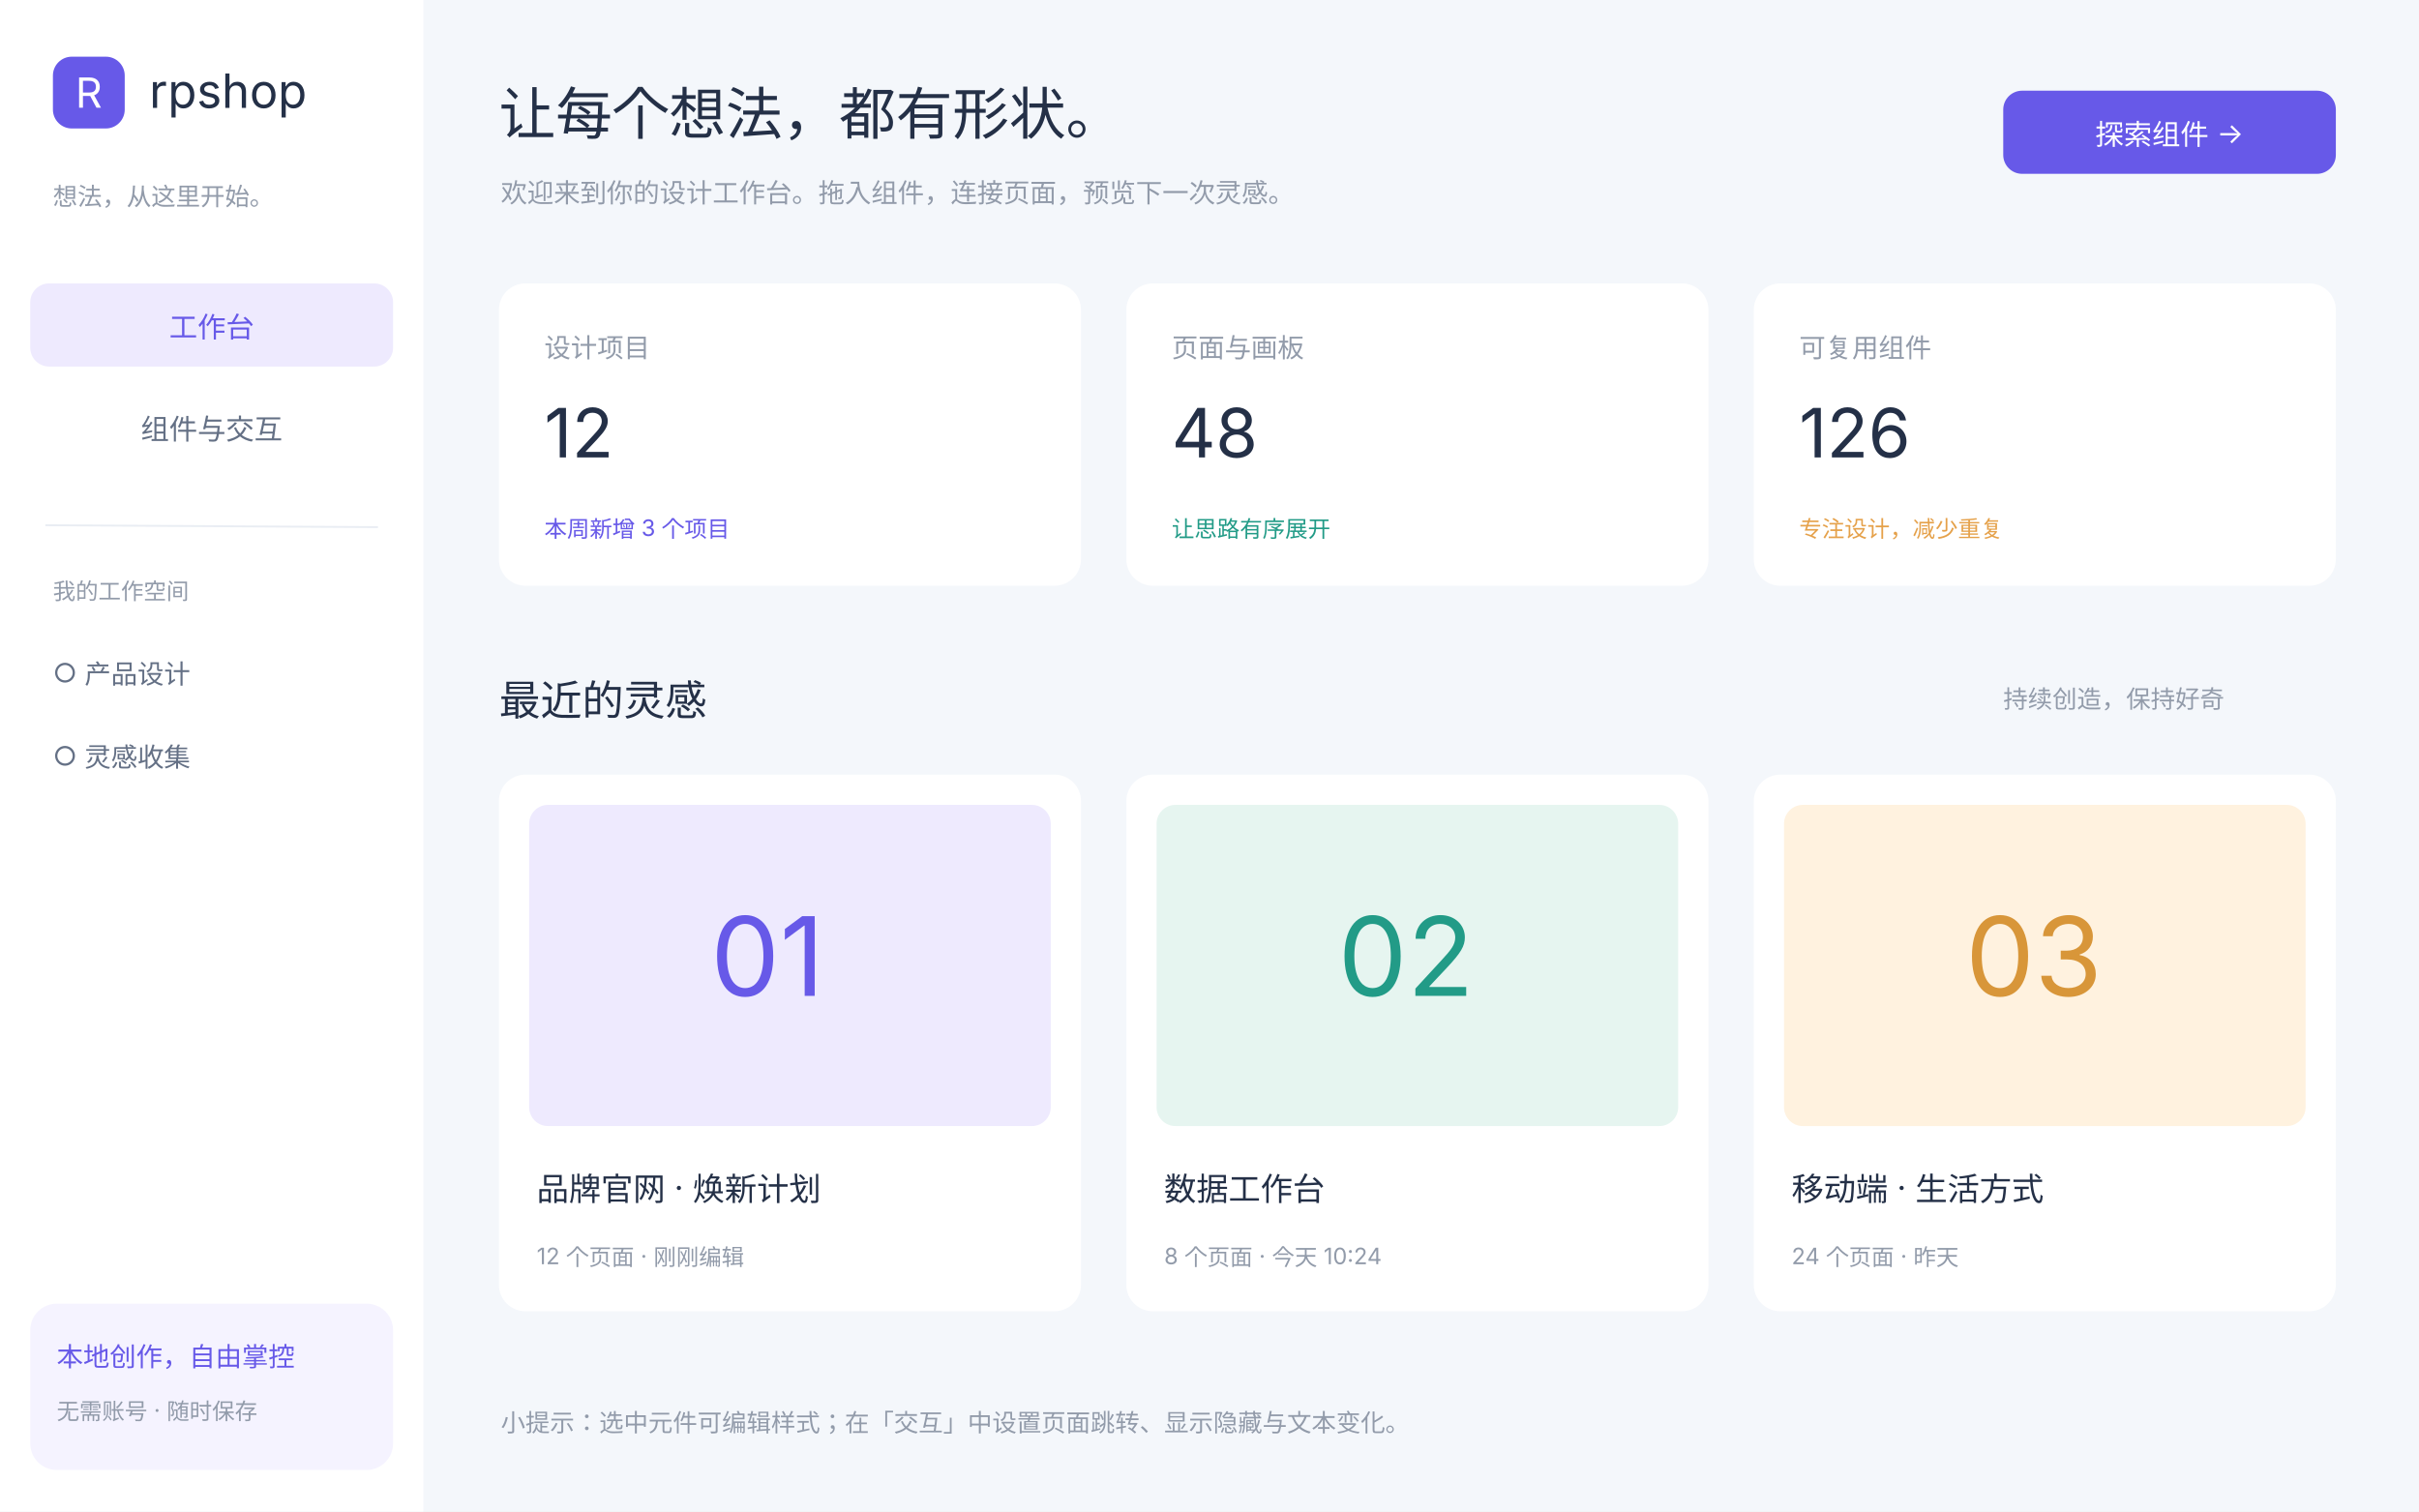
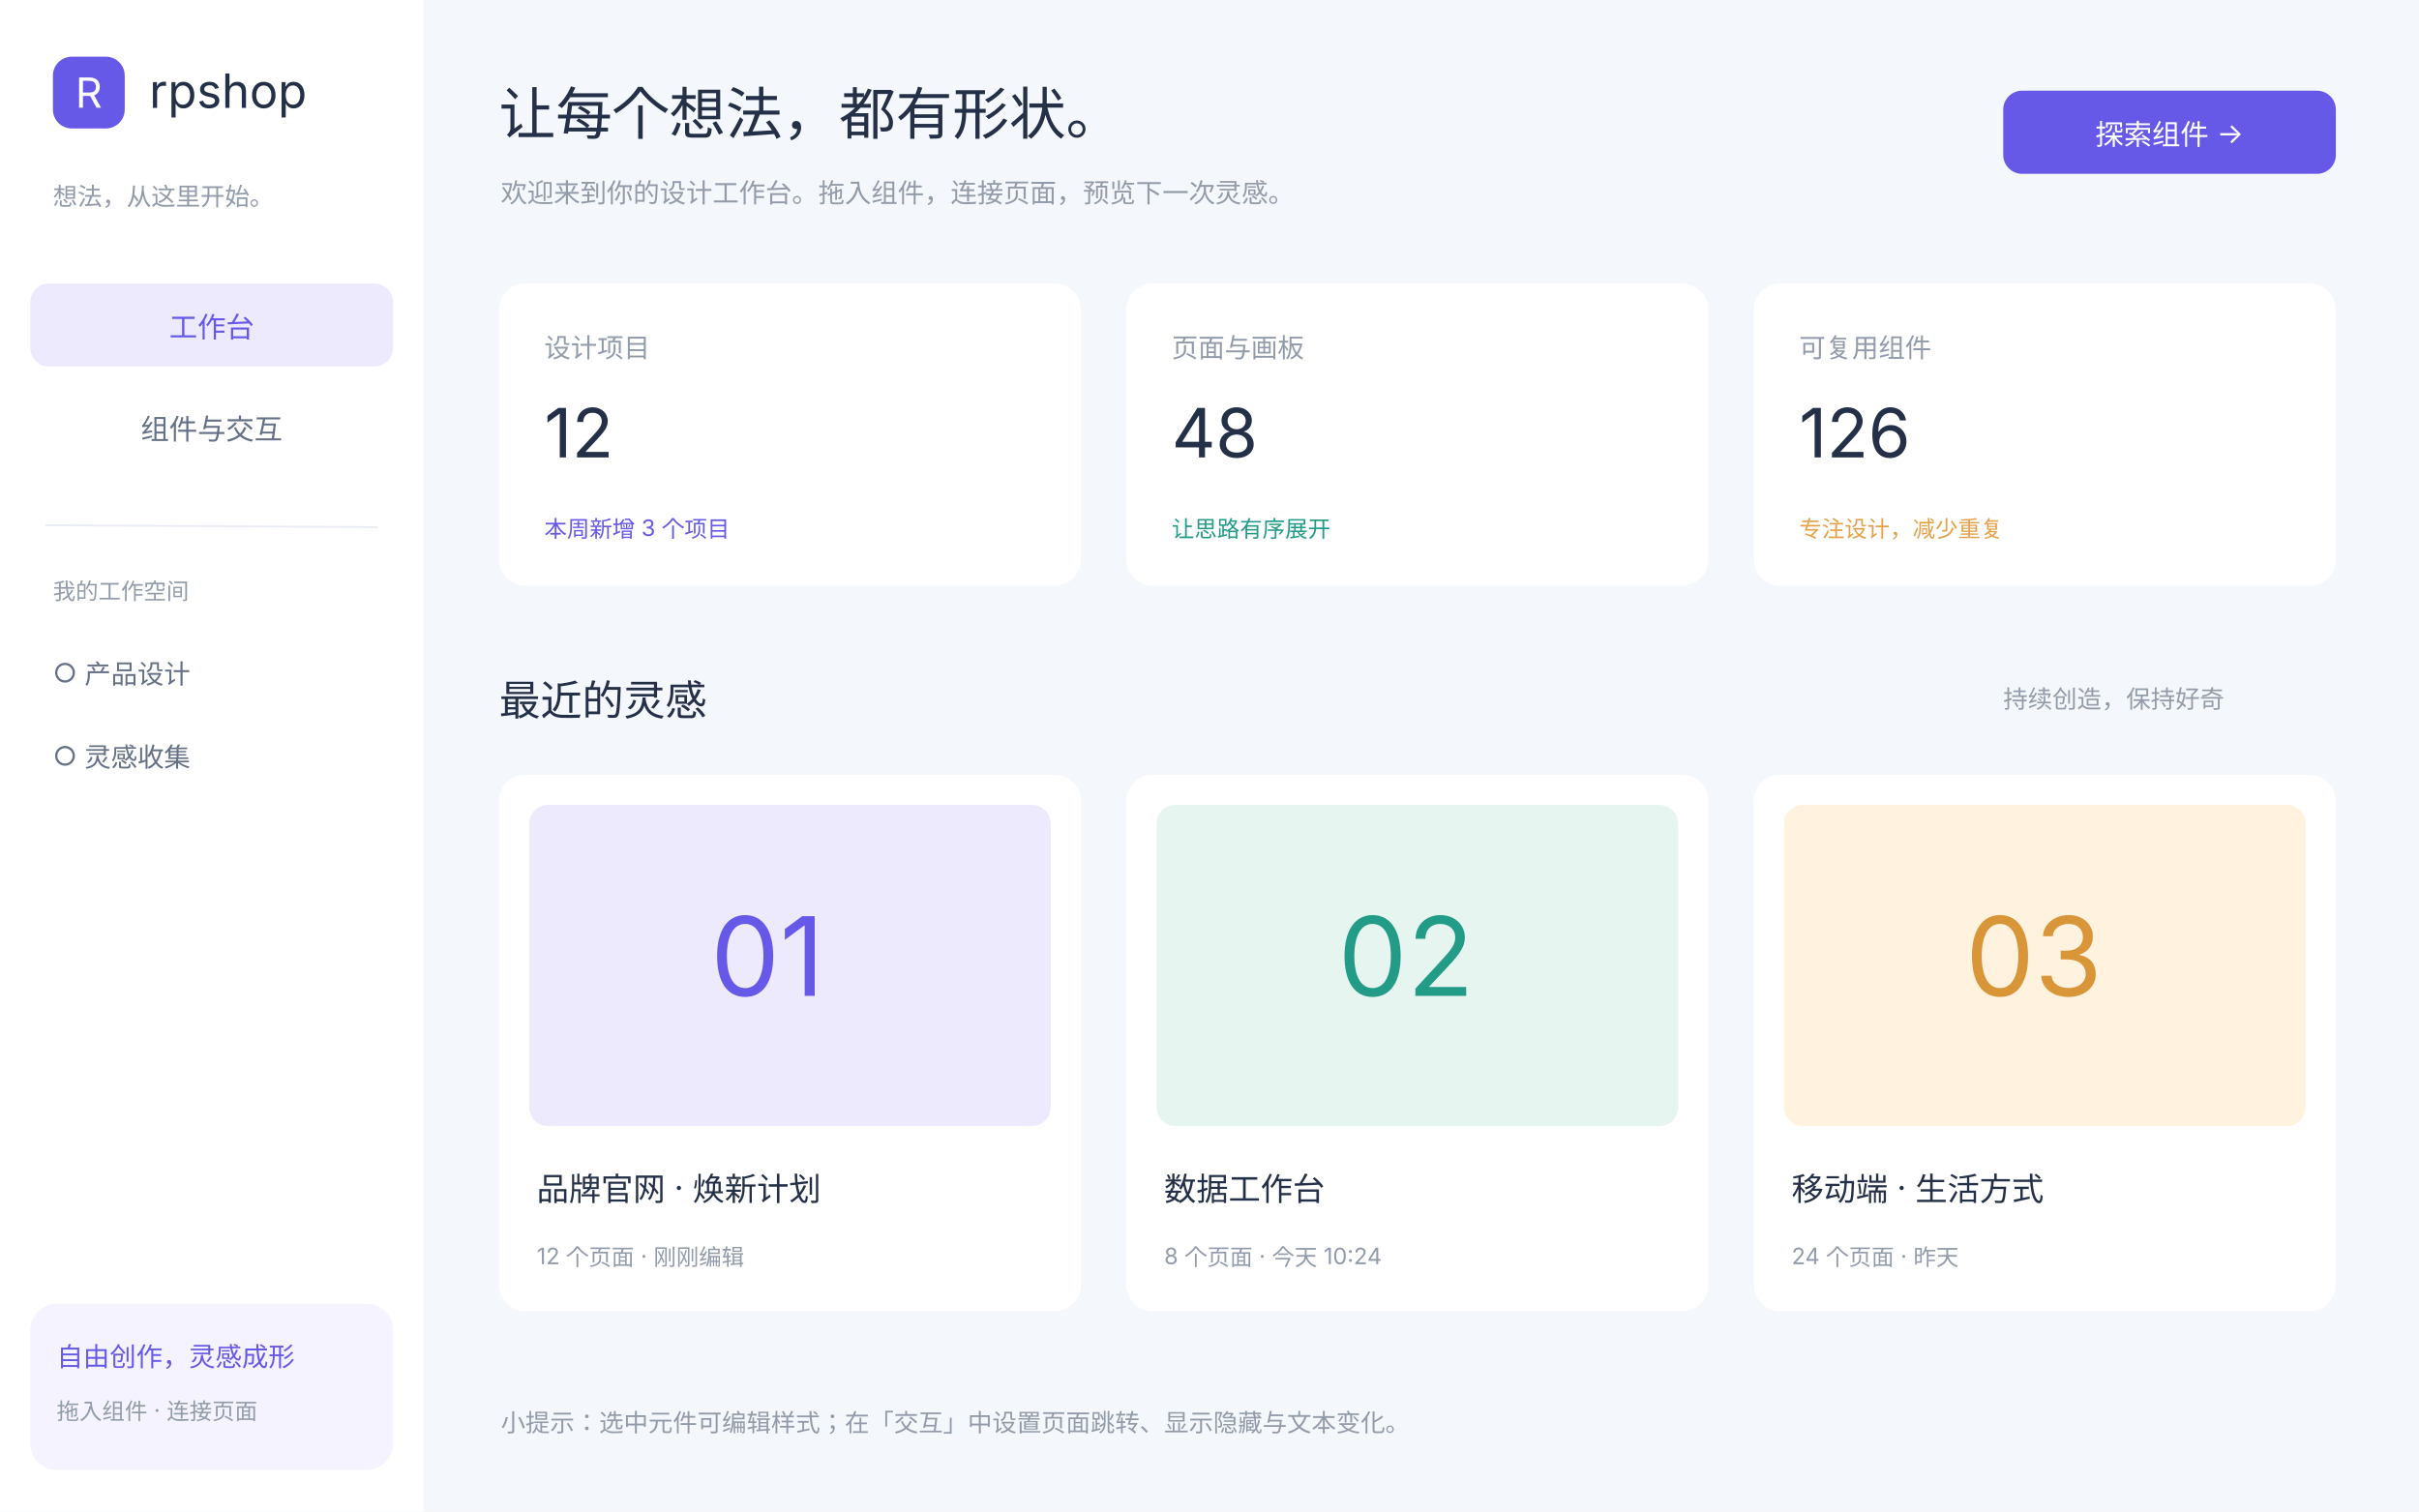
<svg xmlns="http://www.w3.org/2000/svg" width="1280" height="800" viewBox="0 0 1280 800" role="img">
  <defs>
    <clipPath id="page-clip">
      <rect width="1280" height="800" />
    </clipPath>
  </defs>
  <rect width="100%" height="100%" fill="#F4F7FB" />
  <g clip-path="url(#page-clip)">
    <g id="w-3" opacity="1" transform="rotate(0 112 400)">
      <rect x="0" y="0" width="224" height="800" rx="0" fill="#FFFFFF" stroke="#FFFFFF00" />
    </g>
    <g id="w-4" opacity="1" transform="rotate(0 47 49)">
      <rect x="28" y="30" width="38" height="38" rx="10" fill="#6759E8" stroke="#FFFFFF00" />
      <text fill="#FFFFFF" font-family="Inter,Segoe UI,Microsoft YaHei,Arial,sans-serif" font-size="22" text-anchor="middle" dominant-baseline="central">
        <tspan x="47" y="49">R</tspan>
      </text>
    </g>
    <g id="w-5" opacity="1" transform="rotate(0 143 48)">
      <text fill="#243047" font-family="Inter,Segoe UI,Microsoft YaHei,Arial,sans-serif" font-size="25" text-anchor="start" dominant-baseline="central">
        <tspan x="79" y="48">rpshop</tspan>
      </text>
    </g>
    <g id="w-6" opacity="1" transform="rotate(0 113 103)">
      <text fill="#929BAA" font-family="Inter,Segoe UI,Microsoft YaHei,Arial,sans-serif" font-size="13" text-anchor="start" dominant-baseline="central">
        <tspan x="28" y="103">想法，从这里开始。</tspan>
      </text>
    </g>
    <g id="w-7" opacity="1" transform="rotate(0 112 172)">
      <rect x="16" y="150" width="192" height="44" rx="10" fill="#EEEAFE" stroke="#FFFFFF00" />
      <text fill="#6759E8" font-family="Inter,Segoe UI,Microsoft YaHei,Arial,sans-serif" font-size="15" text-anchor="middle" dominant-baseline="central">
        <tspan x="112" y="172">工作台</tspan>
      </text>
    </g>
    <g id="w-8" opacity="1" transform="rotate(0 112 226)">
      <rect x="16" y="204" width="192" height="44" rx="10" fill="#FFFFFF00" stroke="#FFFFFF00" />
      <text fill="#647085" font-family="Inter,Segoe UI,Microsoft YaHei,Arial,sans-serif" font-size="15" text-anchor="middle" dominant-baseline="central">
        <tspan x="112" y="226">组件与交互</tspan>
      </text>
    </g>
    <g id="w-9" opacity="1" transform="rotate(0 112 278.5)">
      <line x1="24" y1="278" x2="200" y2="279" stroke="#E9EDF3" stroke-width="1" />
    </g>
    <g id="w-10" opacity="1" transform="rotate(0 113 312)">
      <text fill="#929BAA" font-family="Inter,Segoe UI,Microsoft YaHei,Arial,sans-serif" font-size="12" text-anchor="start" dominant-baseline="central">
        <tspan x="28" y="312">我的工作空间</tspan>
      </text>
    </g>
    <g id="w-11" opacity="1" transform="rotate(0 113 354)">
      <text fill="#647085" font-family="Inter,Segoe UI,Microsoft YaHei,Arial,sans-serif" font-size="14" text-anchor="start" dominant-baseline="central">
        <tspan x="28" y="354">○   产品设计</tspan>
      </text>
    </g>
    <g id="w-12" opacity="1" transform="rotate(0 113 398)">
      <text fill="#647085" font-family="Inter,Segoe UI,Microsoft YaHei,Arial,sans-serif" font-size="14" text-anchor="start" dominant-baseline="central">
        <tspan x="28" y="398">○   灵感收集</tspan>
      </text>
    </g>
    <g id="w-13" opacity="1" transform="rotate(0 112 734)">
      <rect x="16" y="690" width="192" height="88" rx="14" fill="#F5F3FF" stroke="#FFFFFF00" />
    </g>
    <g id="w-14" opacity="1" transform="rotate(0 112.5 717)">
      <text fill="#6759E8" font-family="Inter,Segoe UI,Microsoft YaHei,Arial,sans-serif" font-size="14" text-anchor="start" dominant-baseline="central">
-         <tspan x="30" y="717">本地创作，自由掌控</tspan>
+         <tspan x="30" y="717">自由创作，灵感成形</tspan>
      </text>
    </g>
    <g id="w-15" opacity="1" transform="rotate(0 112.5 746)">
      <text fill="#929BAA" font-family="Inter,Segoe UI,Microsoft YaHei,Arial,sans-serif" font-size="12" text-anchor="start" dominant-baseline="central">
-         <tspan x="30" y="746">无需账号 · 随时保存</tspan>
+         <tspan x="30" y="746">拖入组件 · 连接页面</tspan>
      </text>
    </g>
    <g id="w-29" opacity="1" transform="rotate(0 589 58)">
      <text fill="#243047" font-family="Inter,Segoe UI,Microsoft YaHei,Arial,sans-serif" font-size="30" text-anchor="start" dominant-baseline="central">
        <tspan x="264" y="58">让每个想法，都有形状。</tspan>
      </text>
    </g>
    <g id="w-30" opacity="1" transform="rotate(0 635 101)">
      <text fill="#929BAA" font-family="Inter,Segoe UI,Microsoft YaHei,Arial,sans-serif" font-size="14" text-anchor="start" dominant-baseline="central">
        <tspan x="265" y="101">欢迎来到你的设计工作台。拖入组件，连接页面，预览下一次灵感。</tspan>
      </text>
    </g>
    <g id="w-31" opacity="1" transform="rotate(0 1148 70)">
      <rect x="1060" y="48" width="176" height="44" rx="10" fill="#6759E8" stroke="#FFFFFF00" />
      <text fill="#FFFFFF" font-family="Inter,Segoe UI,Microsoft YaHei,Arial,sans-serif" font-size="15" text-anchor="middle" dominant-baseline="central">
        <tspan x="1148" y="70">探索组件  →</tspan>
      </text>
    </g>
    <g id="w-32" opacity="1" transform="rotate(0 418 230)">
      <rect x="264" y="150" width="308" height="160" rx="14" fill="#FFFFFF" stroke="#FFFFFF00" />
    </g>
    <g id="w-33" opacity="1" transform="rotate(0 408 183)">
      <text fill="#929BAA" font-family="Inter,Segoe UI,Microsoft YaHei,Arial,sans-serif" font-size="14" text-anchor="start" dominant-baseline="central">
        <tspan x="288" y="183">设计项目</tspan>
      </text>
    </g>
    <g id="w-34" opacity="1" transform="rotate(0 408 229)">
      <text fill="#243047" font-family="Inter,Segoe UI,Microsoft YaHei,Arial,sans-serif" font-size="36" text-anchor="start" dominant-baseline="central">
        <tspan x="288" y="229">12</tspan>
      </text>
    </g>
    <g id="w-35" opacity="1" transform="rotate(0 418 279)">
      <text fill="#6759E8" font-family="Inter,Segoe UI,Microsoft YaHei,Arial,sans-serif" font-size="12" text-anchor="start" dominant-baseline="central">
        <tspan x="288" y="279">本周新增 3 个项目</tspan>
      </text>
    </g>
    <g id="w-36" opacity="1" transform="rotate(0 750 230)">
      <rect x="596" y="150" width="308" height="160" rx="14" fill="#FFFFFF" stroke="#FFFFFF00" />
    </g>
    <g id="w-37" opacity="1" transform="rotate(0 740 183)">
      <text fill="#929BAA" font-family="Inter,Segoe UI,Microsoft YaHei,Arial,sans-serif" font-size="14" text-anchor="start" dominant-baseline="central">
        <tspan x="620" y="183">页面与画板</tspan>
      </text>
    </g>
    <g id="w-38" opacity="1" transform="rotate(0 740 229)">
      <text fill="#243047" font-family="Inter,Segoe UI,Microsoft YaHei,Arial,sans-serif" font-size="36" text-anchor="start" dominant-baseline="central">
        <tspan x="620" y="229">48</tspan>
      </text>
    </g>
    <g id="w-39" opacity="1" transform="rotate(0 750 279)">
      <text fill="#229B87" font-family="Inter,Segoe UI,Microsoft YaHei,Arial,sans-serif" font-size="12" text-anchor="start" dominant-baseline="central">
        <tspan x="620" y="279">让思路有序展开</tspan>
      </text>
    </g>
    <g id="w-40" opacity="1" transform="rotate(0 1082 230)">
      <rect x="928" y="150" width="308" height="160" rx="14" fill="#FFFFFF" stroke="#FFFFFF00" />
    </g>
    <g id="w-41" opacity="1" transform="rotate(0 1072 183)">
      <text fill="#929BAA" font-family="Inter,Segoe UI,Microsoft YaHei,Arial,sans-serif" font-size="14" text-anchor="start" dominant-baseline="central">
        <tspan x="952" y="183">可复用组件</tspan>
      </text>
    </g>
    <g id="w-42" opacity="1" transform="rotate(0 1072 229)">
      <text fill="#243047" font-family="Inter,Segoe UI,Microsoft YaHei,Arial,sans-serif" font-size="36" text-anchor="start" dominant-baseline="central">
        <tspan x="952" y="229">126</tspan>
      </text>
    </g>
    <g id="w-43" opacity="1" transform="rotate(0 1082 279)">
      <text fill="#E5A14A" font-family="Inter,Segoe UI,Microsoft YaHei,Arial,sans-serif" font-size="12" text-anchor="start" dominant-baseline="central">
        <tspan x="952" y="279">专注设计，减少重复</tspan>
      </text>
    </g>
    <g id="w-44" opacity="1" transform="rotate(0 464 369)">
      <text fill="#243047" font-family="Inter,Segoe UI,Microsoft YaHei,Arial,sans-serif" font-size="22" text-anchor="start" dominant-baseline="central">
        <tspan x="264" y="369">最近的灵感</tspan>
      </text>
    </g>
    <g id="w-45" opacity="1" transform="rotate(0 1148 369)">
      <text fill="#929BAA" font-family="Inter,Segoe UI,Microsoft YaHei,Arial,sans-serif" font-size="13" text-anchor="start" dominant-baseline="central">
        <tspan x="1060" y="369">持续创造，保持好奇</tspan>
      </text>
    </g>
    <g id="w-46" opacity="1" transform="rotate(0 418 552)">
      <rect x="264" y="410" width="308" height="284" rx="14" fill="#FFFFFF" stroke="#FFFFFF00" />
    </g>
    <g id="w-47" opacity="1" transform="rotate(0 418 511)">
      <rect x="280" y="426" width="276" height="170" rx="10" fill="#EEEAFE" stroke="#FFFFFF00" />
    </g>
    <g id="w-48" opacity="1" transform="rotate(0 421 506)">
      <text fill="#6759E8" font-family="Inter,Segoe UI,Microsoft YaHei,Arial,sans-serif" font-size="58" text-anchor="start" dominant-baseline="central">
        <tspan x="376" y="506">01</tspan>
      </text>
    </g>
    <g id="w-49" opacity="1" transform="rotate(0 418 628)">
      <text fill="#243047" font-family="Inter,Segoe UI,Microsoft YaHei,Arial,sans-serif" font-size="17" text-anchor="start" dominant-baseline="central">
        <tspan x="284" y="628">品牌官网 · 焕新计划</tspan>
      </text>
    </g>
    <g id="w-50" opacity="1" transform="rotate(0 418 663)">
      <text fill="#929BAA" font-family="Inter,Segoe UI,Microsoft YaHei,Arial,sans-serif" font-size="12" text-anchor="start" dominant-baseline="central">
        <tspan x="284" y="663">12 个页面  ·  刚刚编辑</tspan>
      </text>
    </g>
    <g id="w-51" opacity="1" transform="rotate(0 750 552)">
      <rect x="596" y="410" width="308" height="284" rx="14" fill="#FFFFFF" stroke="#FFFFFF00" />
    </g>
    <g id="w-52" opacity="1" transform="rotate(0 750 511)">
      <rect x="612" y="426" width="276" height="170" rx="10" fill="#E6F5F0" stroke="#FFFFFF00" />
    </g>
    <g id="w-53" opacity="1" transform="rotate(0 753 506)">
      <text fill="#229B87" font-family="Inter,Segoe UI,Microsoft YaHei,Arial,sans-serif" font-size="58" text-anchor="start" dominant-baseline="central">
        <tspan x="708" y="506">02</tspan>
      </text>
    </g>
    <g id="w-54" opacity="1" transform="rotate(0 750 628)">
      <text fill="#243047" font-family="Inter,Segoe UI,Microsoft YaHei,Arial,sans-serif" font-size="17" text-anchor="start" dominant-baseline="central">
        <tspan x="616" y="628">数据工作台</tspan>
      </text>
    </g>
    <g id="w-55" opacity="1" transform="rotate(0 750 663)">
      <text fill="#929BAA" font-family="Inter,Segoe UI,Microsoft YaHei,Arial,sans-serif" font-size="12" text-anchor="start" dominant-baseline="central">
        <tspan x="616" y="663">8 个页面  ·  今天 10:24</tspan>
      </text>
    </g>
    <g id="w-56" opacity="1" transform="rotate(0 1082 552)">
      <rect x="928" y="410" width="308" height="284" rx="14" fill="#FFFFFF" stroke="#FFFFFF00" />
    </g>
    <g id="w-57" opacity="1" transform="rotate(0 1082 511)">
      <rect x="944" y="426" width="276" height="170" rx="10" fill="#FFF2DF" stroke="#FFFFFF00" />
    </g>
    <g id="w-58" opacity="1" transform="rotate(0 1085 506)">
      <text fill="#D89639" font-family="Inter,Segoe UI,Microsoft YaHei,Arial,sans-serif" font-size="58" text-anchor="start" dominant-baseline="central">
        <tspan x="1040" y="506">03</tspan>
      </text>
    </g>
    <g id="w-59" opacity="1" transform="rotate(0 1082 628)">
      <text fill="#243047" font-family="Inter,Segoe UI,Microsoft YaHei,Arial,sans-serif" font-size="17" text-anchor="start" dominant-baseline="central">
        <tspan x="948" y="628">移动端 · 生活方式</tspan>
      </text>
    </g>
    <g id="w-60" opacity="1" transform="rotate(0 1082 663)">
      <text fill="#929BAA" font-family="Inter,Segoe UI,Microsoft YaHei,Arial,sans-serif" font-size="12" text-anchor="start" dominant-baseline="central">
        <tspan x="948" y="663">24 个页面  ·  昨天</tspan>
      </text>
    </g>
    <g id="w-61" opacity="1" transform="rotate(0 745 752)">
      <text fill="#929BAA" font-family="Inter,Segoe UI,Microsoft YaHei,Arial,sans-serif" font-size="13" text-anchor="start" dominant-baseline="central">
        <tspan x="265" y="752">小提示：选中元件可编辑样式；在「交互」中设置页面跳转、显示隐藏与文本变化。</tspan>
      </text>
    </g>
  </g>
</svg>
